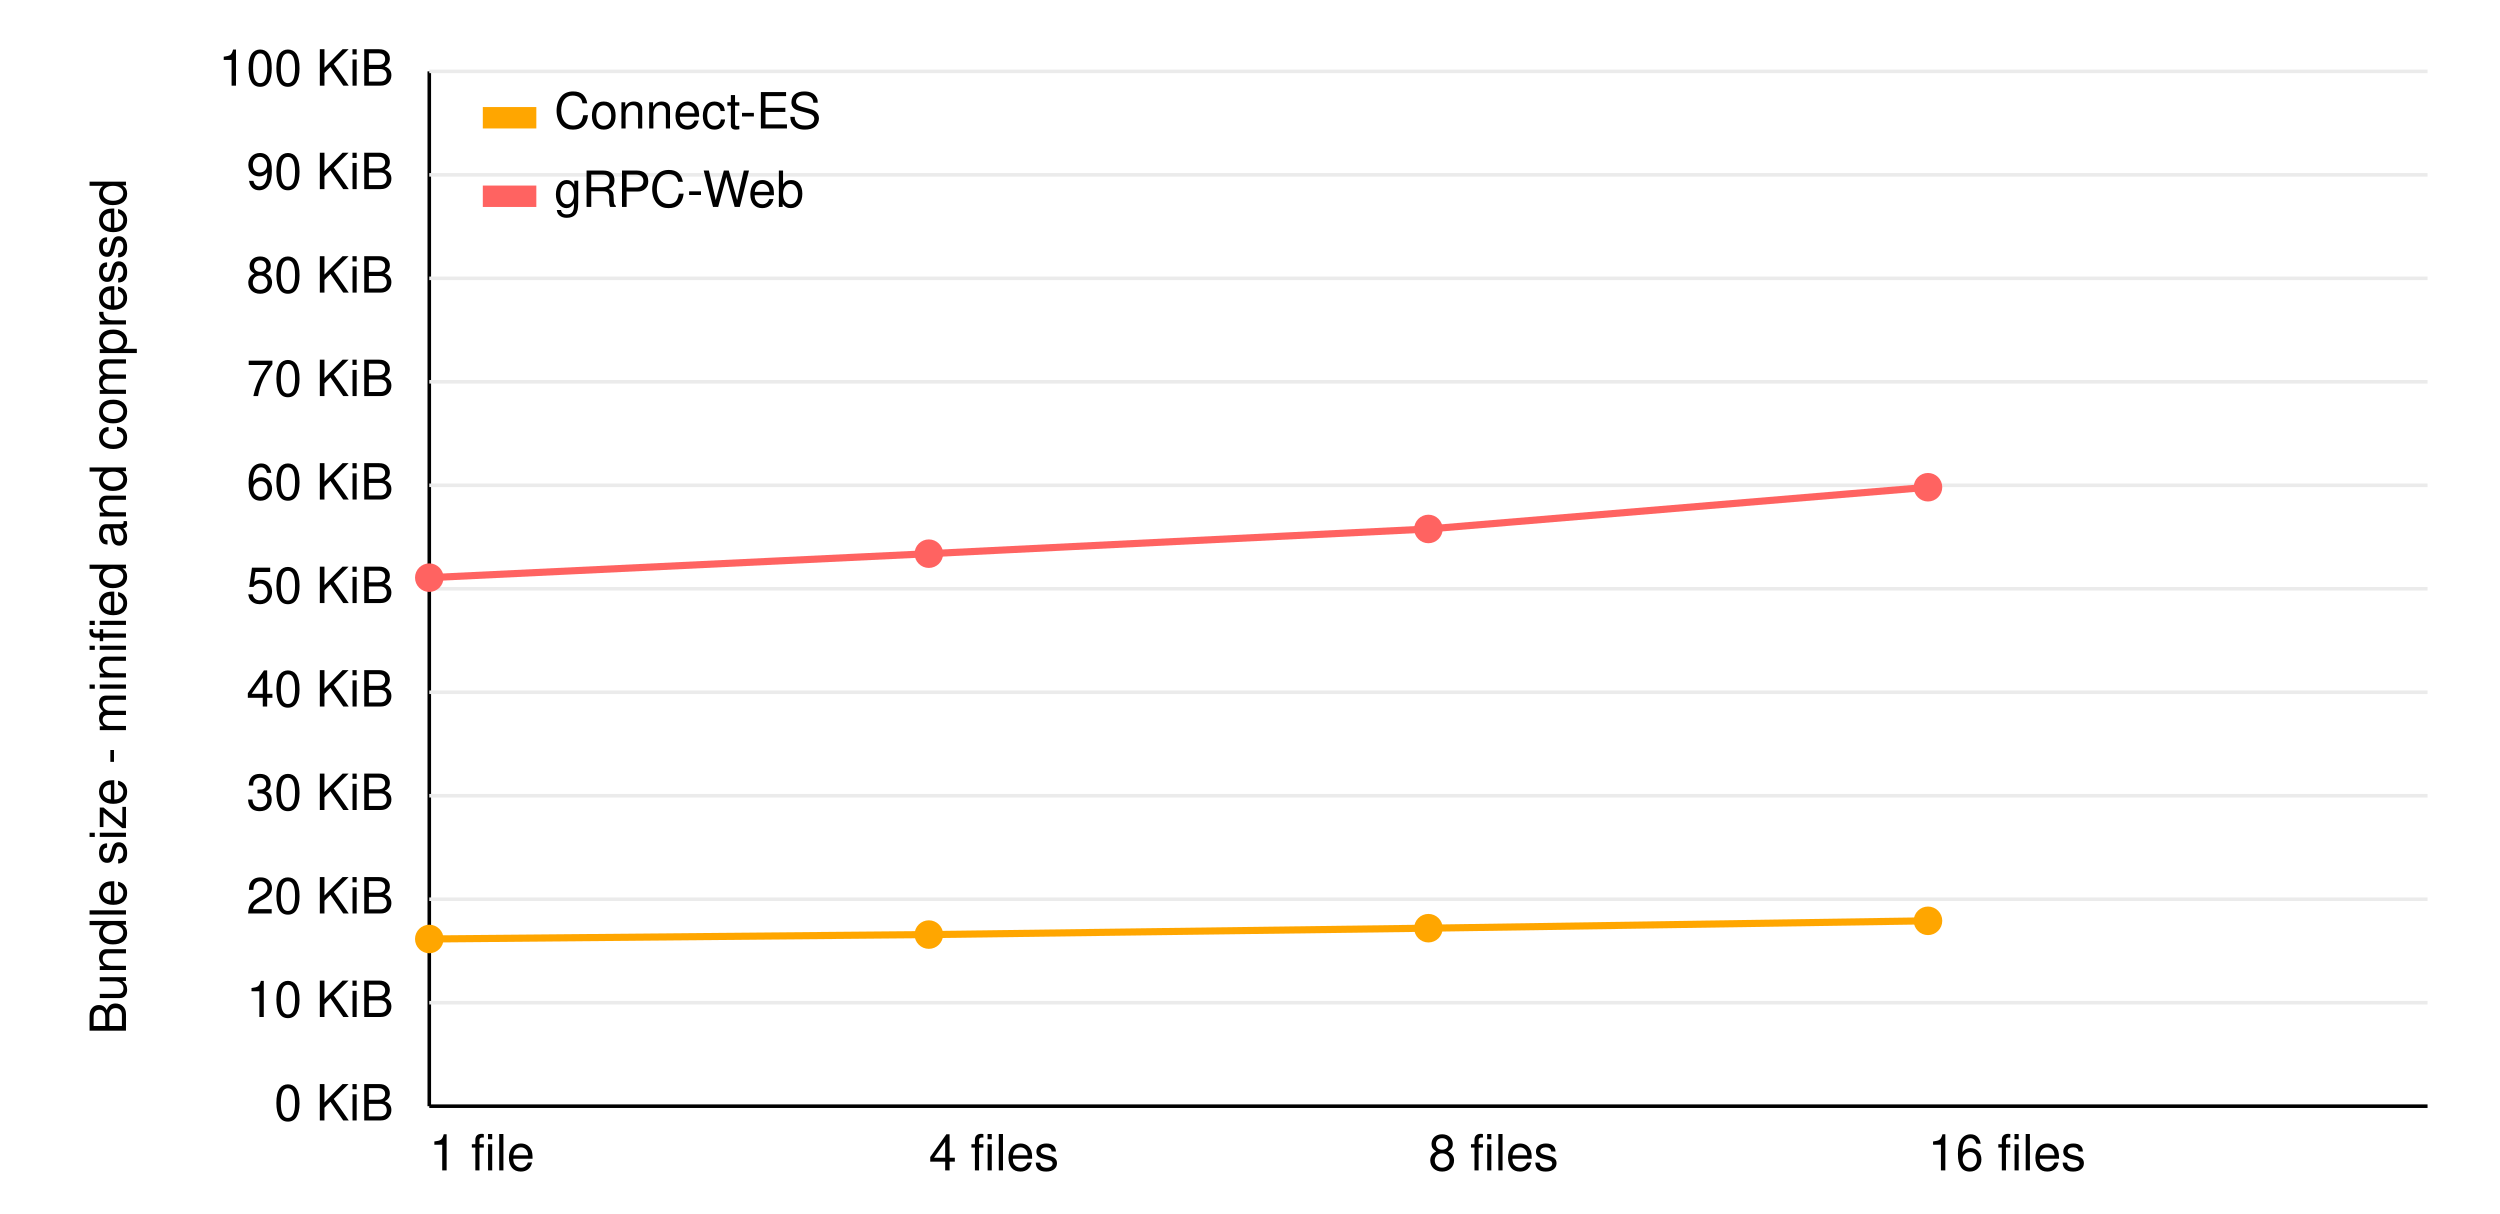
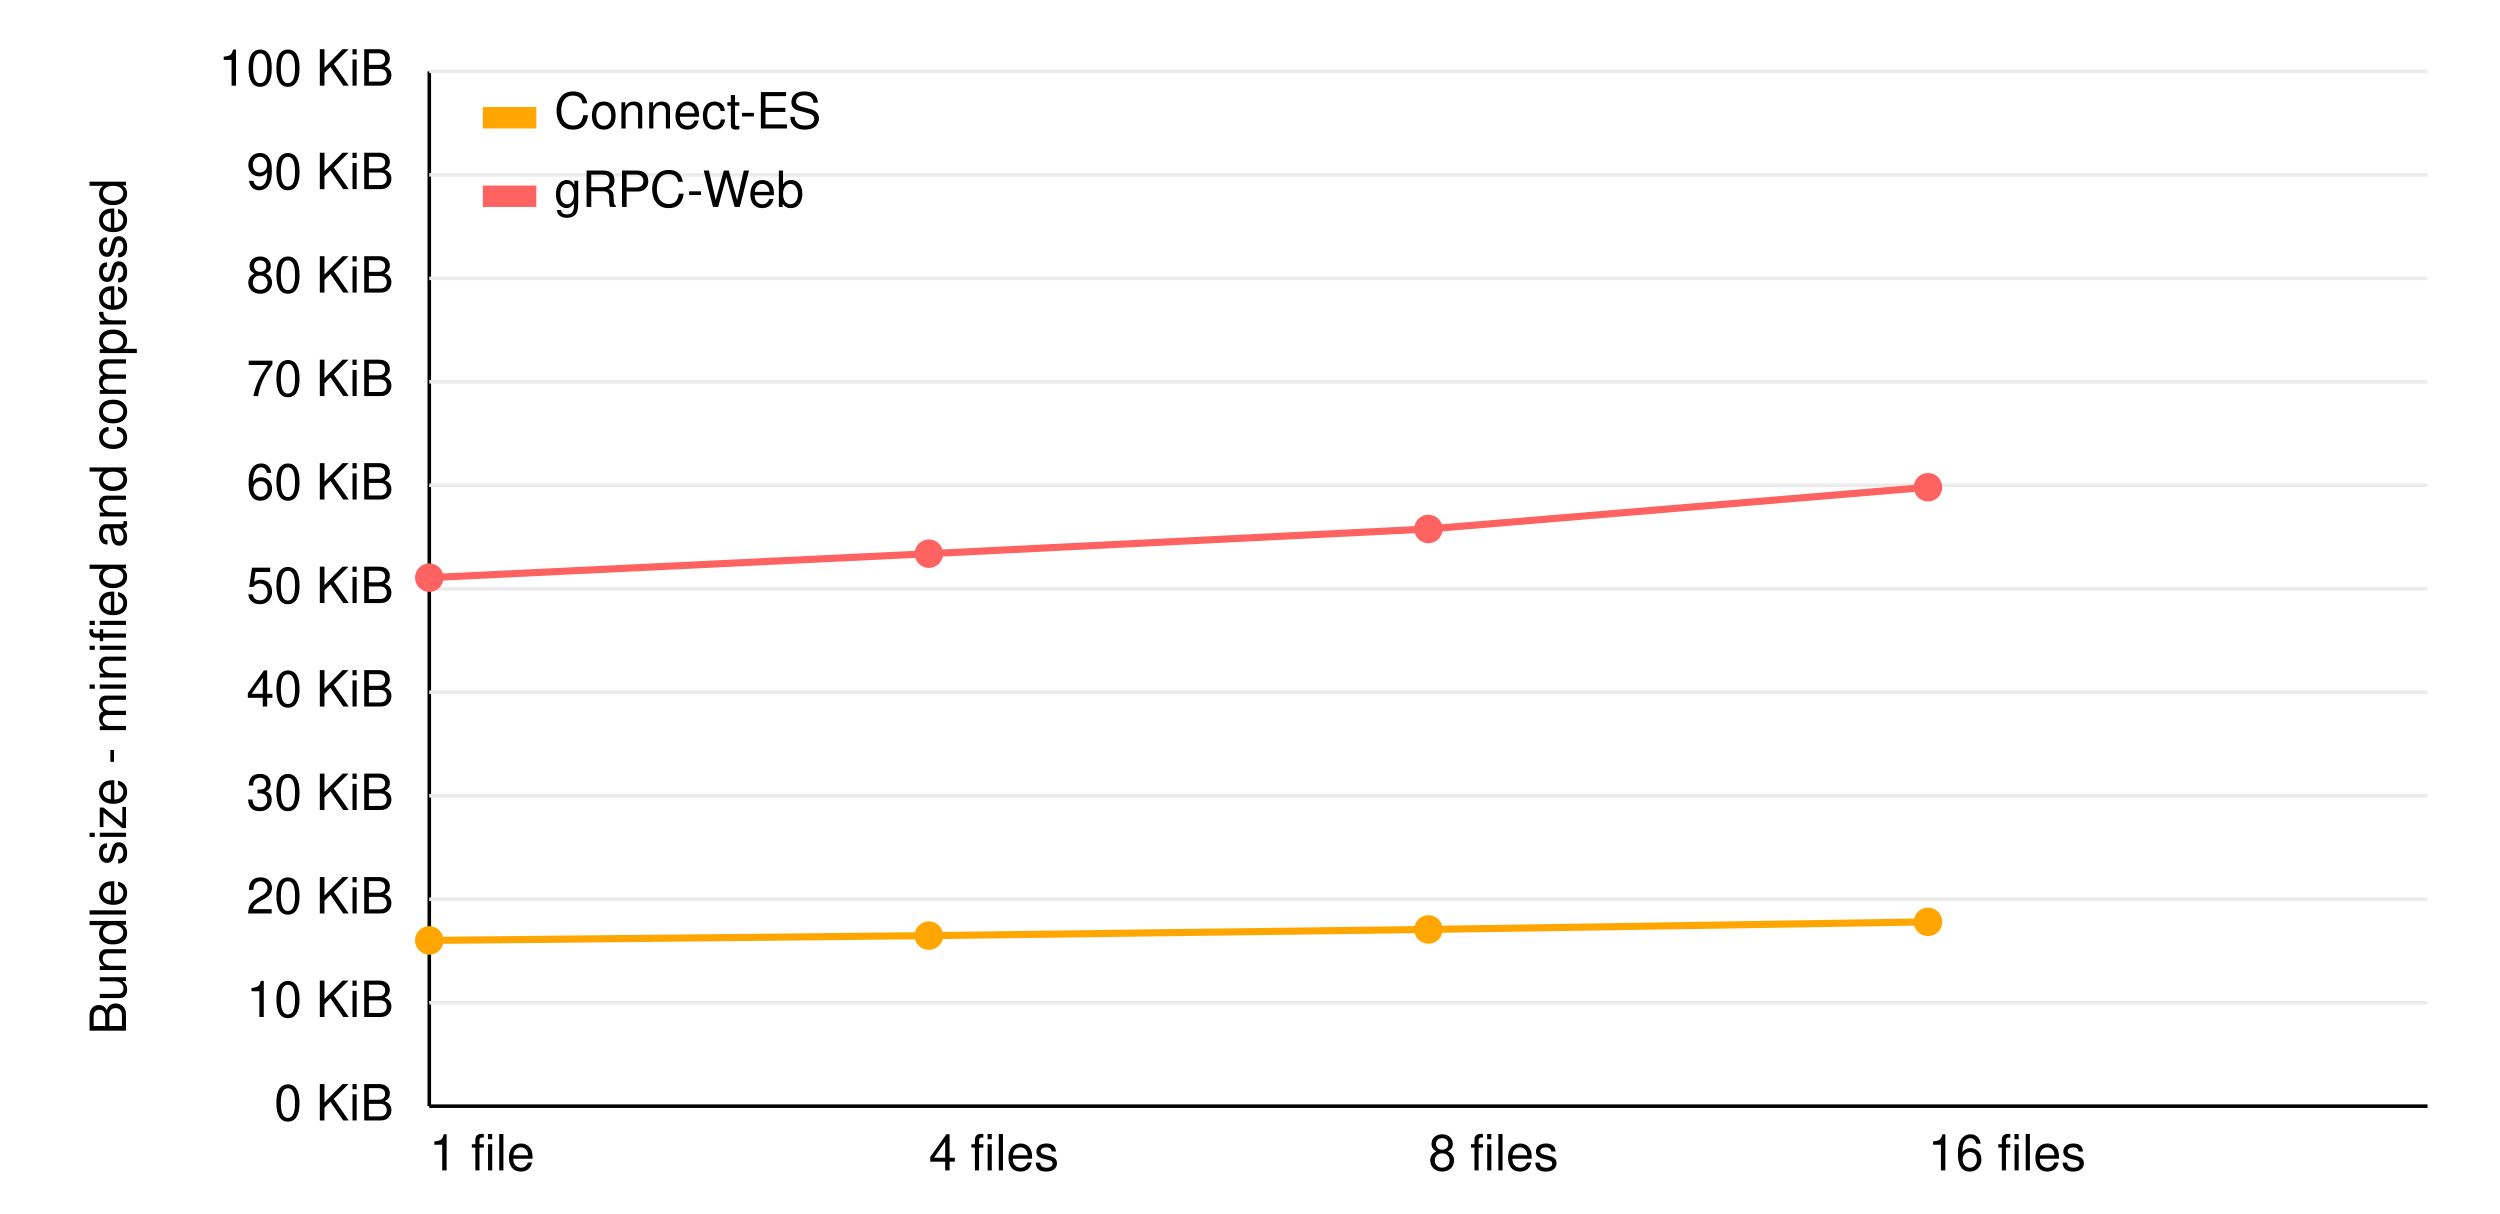
<svg xmlns="http://www.w3.org/2000/svg" version="1.1" width="680px" height="330px" viewBox="0 0 680 340" class="chart">
  <style>
      
      text {
        font: 14px Verdana, Helvetica, Arial, sans-serif;
      }
      
    </style>
  <g transform="translate(110,310)">
    <line y1="0" x2="560" stroke="black" />
    <text x="0" y="18" text-anchor="start">1 file</text>
    <text x="140" y="18" text-anchor="start">4 files</text>
    <text x="280" y="18" text-anchor="start">8 files</text>
    <text x="420" y="18" text-anchor="start">16 files</text>
  </g>
  <g transform="translate(110, 20)">
    <line x1="0" x2="0" y1="0" y2="290" stroke="black" />
    <g transform="rotate(-90), translate(-150,-85)">
      <text text-anchor="middle">Bundle size - minified and compressed</text>
    </g>
    <text x="-10" y="4" text-anchor="end">100 KiB</text>
    <line x1="0" x2="560" y1="0" y2="0" stroke="#ebebeb" />
    <text x="-10" y="33" text-anchor="end">90 KiB</text>
    <line x1="0" x2="560" y1="29" y2="29" stroke="#ebebeb" />
    <text x="-10" y="62" text-anchor="end">80 KiB</text>
    <line x1="0" x2="560" y1="58" y2="58" stroke="#ebebeb" />
    <text x="-10" y="91" text-anchor="end">70 KiB</text>
    <line x1="0" x2="560" y1="87" y2="87" stroke="#ebebeb" />
    <text x="-10" y="120" text-anchor="end">60 KiB</text>
    <line x1="0" x2="560" y1="116" y2="116" stroke="#ebebeb" />
    <text x="-10" y="149" text-anchor="end">50 KiB</text>
    <line x1="0" x2="560" y1="145" y2="145" stroke="#ebebeb" />
    <text x="-10" y="178" text-anchor="end">40 KiB</text>
    <line x1="0" x2="560" y1="174" y2="174" stroke="#ebebeb" />
    <text x="-10" y="207" text-anchor="end">30 KiB</text>
    <line x1="0" x2="560" y1="203" y2="203" stroke="#ebebeb" />
    <text x="-10" y="236" text-anchor="end">20 KiB</text>
    <line x1="0" x2="560" y1="232" y2="232" stroke="#ebebeb" />
    <text x="-10" y="265" text-anchor="end">10 KiB</text>
    <line x1="0" x2="560" y1="261" y2="261" stroke="#ebebeb" />
    <text x="-10" y="294" text-anchor="end">0 KiB</text>
  </g>
  <g transform="translate(110, 20)">
-     <polyline fill="none" stroke="#ffa600" stroke-width="2" points="0,243.144 140,241.909 280,240.119 420,238.055">
+     <polyline fill="none" stroke="#ffa600" stroke-width="2" points="0,243.549 140,242.204 280,240.471 420,238.349">
    </polyline>
-     <circle cx="0" cy="243.144" r="4" fill="#ffa600" />
-     <circle cx="140" cy="241.909" r="4" fill="#ffa600" />
-     <circle cx="280" cy="240.119" r="4" fill="#ffa600" />
-     <circle cx="420" cy="238.055" r="4" fill="#ffa600" />
+     <circle cx="0" cy="243.549" r="4" fill="#ffa600" />
+     <circle cx="140" cy="242.204" r="4" fill="#ffa600" />
+     <circle cx="280" cy="240.471" r="4" fill="#ffa600" />
+     <circle cx="420" cy="238.349" r="4" fill="#ffa600" />
  </g>
  <g transform="translate(110, 20)">
    <polyline fill="none" stroke="#ff6361" stroke-width="2" points="0,141.885 140,135.164 280,128.24 420,116.544">
    </polyline>
    <circle cx="0" cy="141.885" r="4" fill="#ff6361" />
    <circle cx="140" cy="135.164" r="4" fill="#ff6361" />
    <circle cx="280" cy="128.24" r="4" fill="#ff6361" />
    <circle cx="420" cy="116.544" r="4" fill="#ff6361" />
  </g>
  <g transform="translate(125, 30)">
    <g transform="translate(0, 0)">
      <rect width="15" height="6" fill="#ffa600" />
      <text x="20" y="6">Connect-ES</text>
    </g>
    <g transform="translate(0, 22)">
      <rect width="15" height="6" fill="#ff6361" />
      <text x="20" y="6">gRPC-Web</text>
    </g>
  </g>
</svg>
